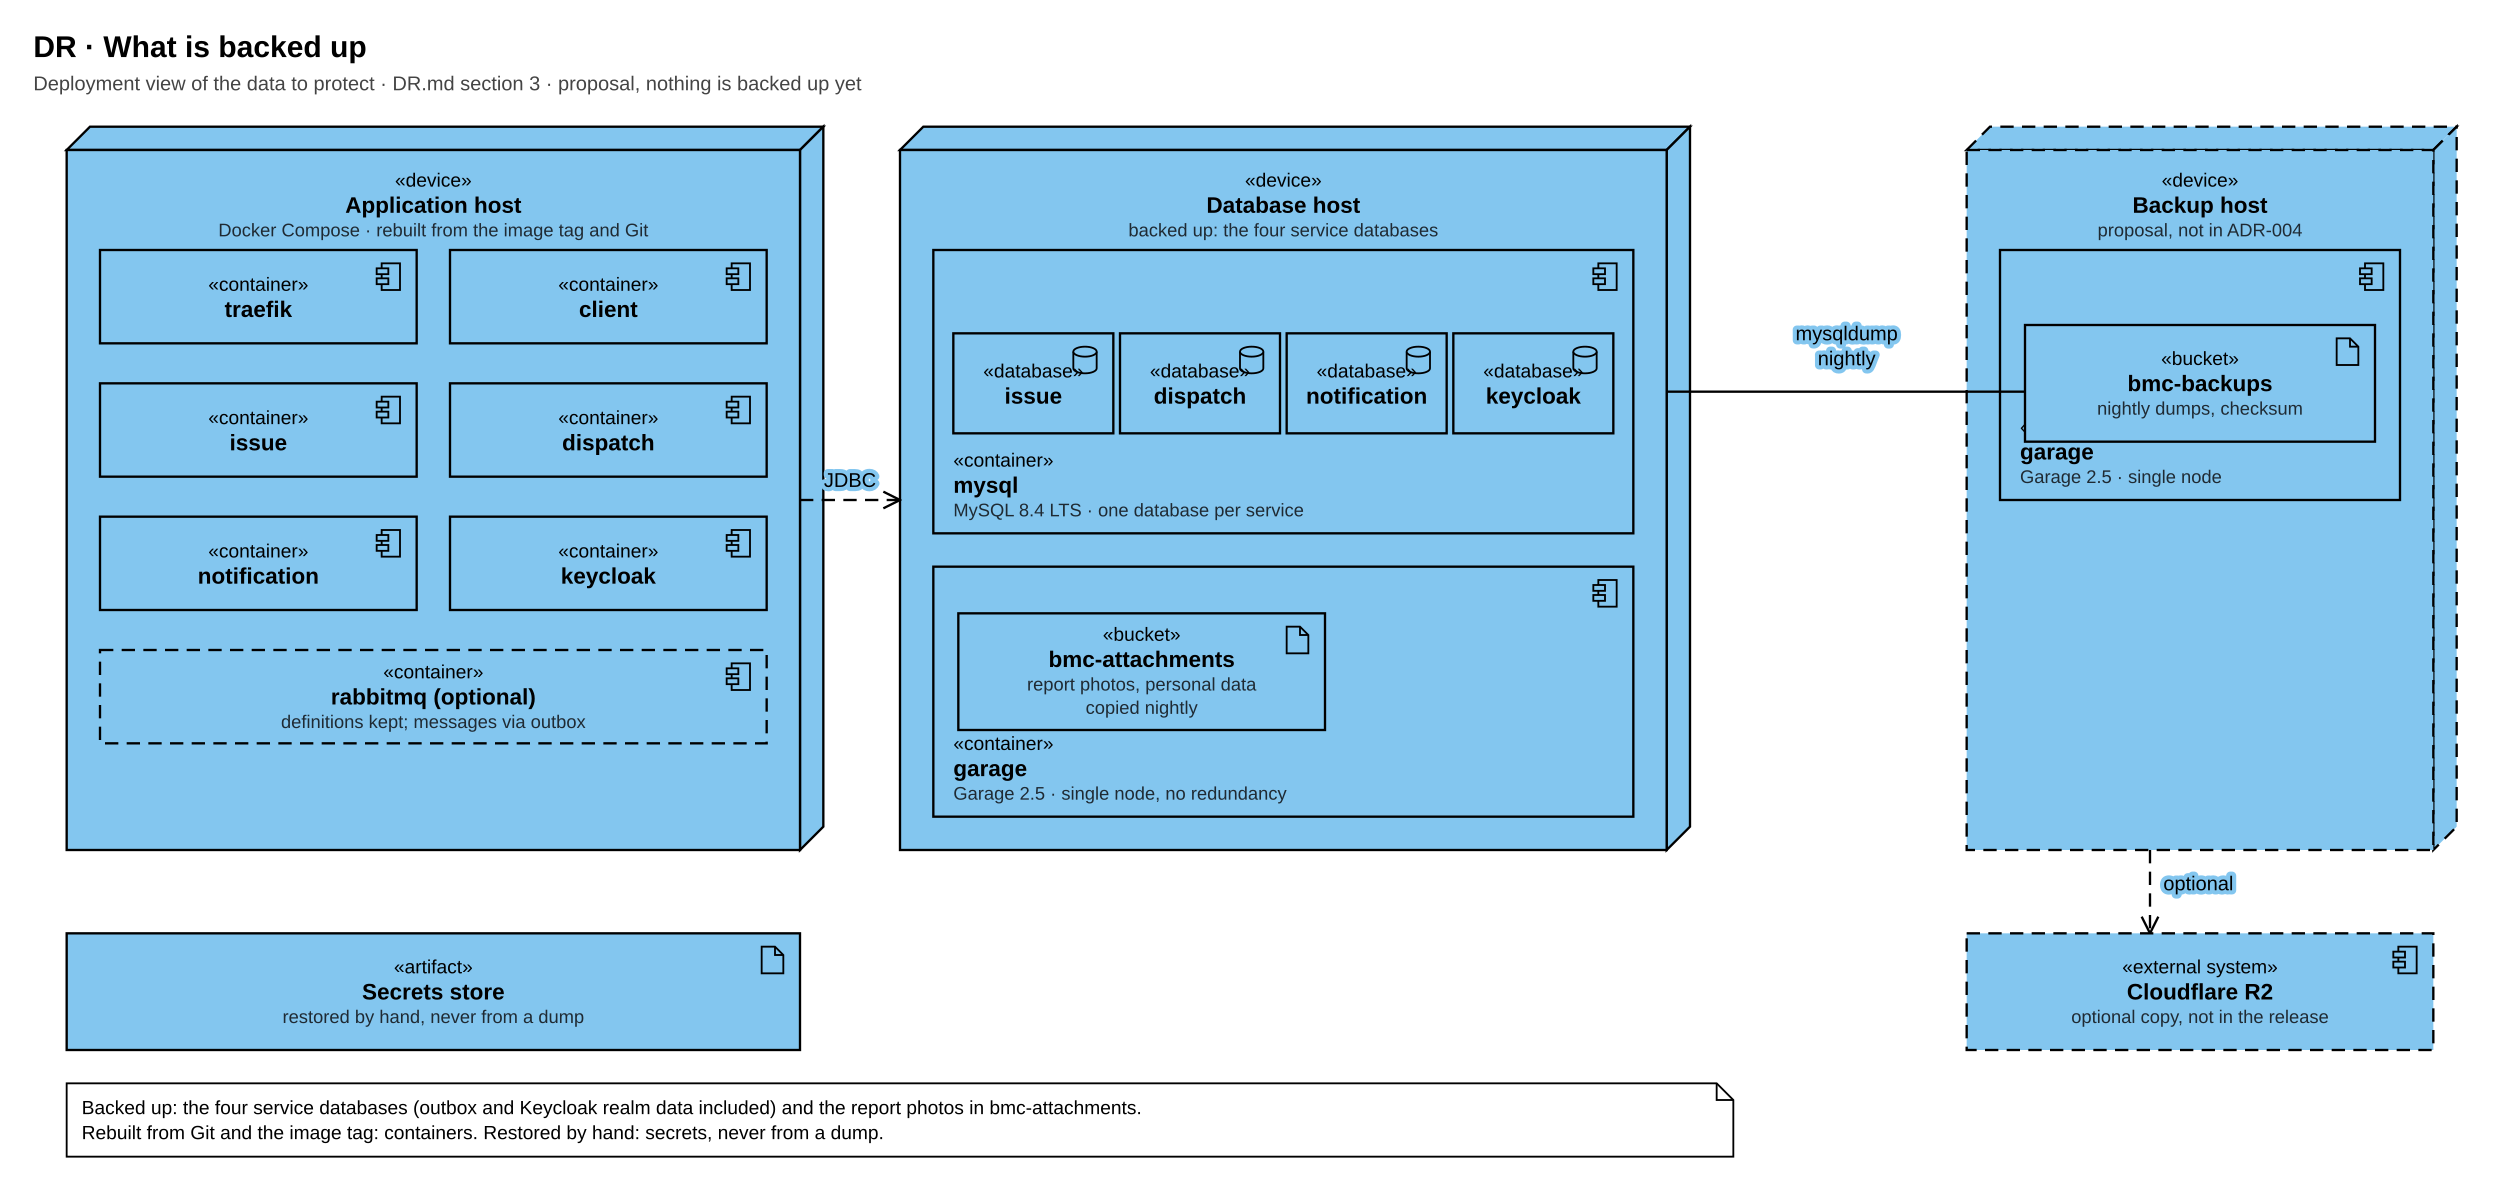
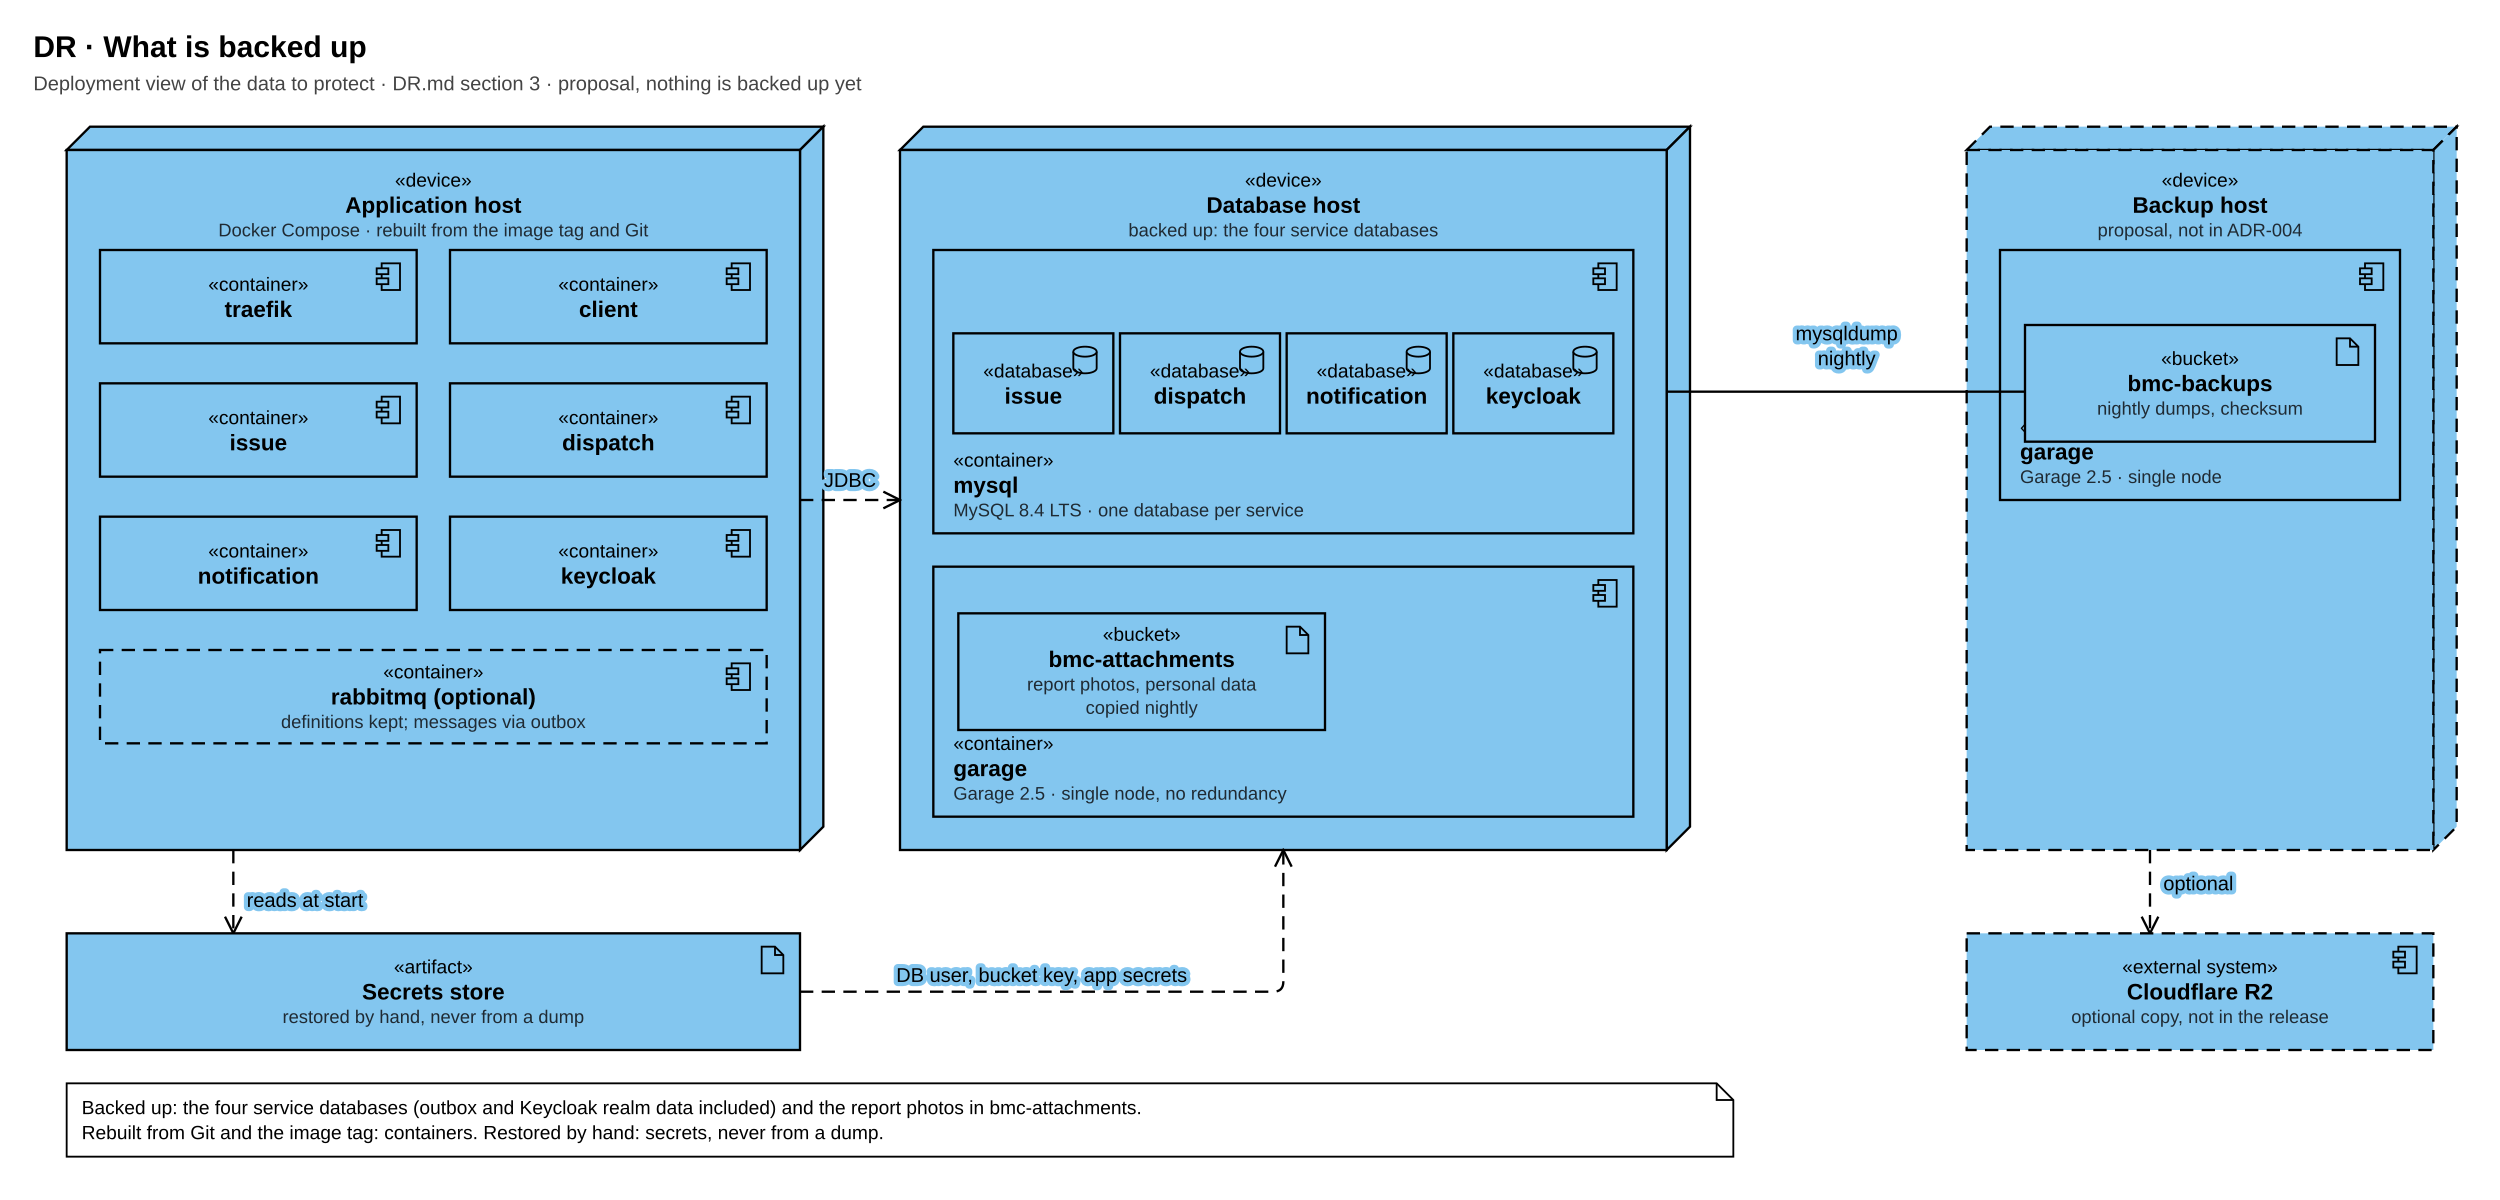
<svg xmlns="http://www.w3.org/2000/svg" width="1500" height="720" viewBox="0 0 1500 720" font-family="Arial, 'Liberation Sans', Helvetica, sans-serif">
  <defs>
    <marker id="open" viewBox="0 0 12 12" refX="11" refY="6" markerWidth="12" markerHeight="12" markerUnits="userSpaceOnUse" orient="auto">
      <path d="M1 1 L11 6 L1 11" fill="none" stroke="#000000" stroke-width="1.4" />
    </marker>
  </defs>
  <rect width="100%" height="100%" fill="#FFFFFF" />
  <path d="M40 90 l14 -14 h440 l-14 14 z" fill="#83C6EF" stroke="#000000" stroke-width="1.4" />
  <path d="M480 90 l14 -14 v420 l-14 14 z" fill="#83C6EF" stroke="#000000" stroke-width="1.4" />
  <rect x="40" y="90" width="440" height="420" fill="#83C6EF" stroke="#000000" stroke-width="1.4" />
  <text x="260.0" y="108" font-size="11.5" fill="#000000" text-anchor="middle" dominant-baseline="central">«device»</text>
  <text x="260.0" y="123" font-size="13.5" font-weight="bold" fill="#000000" text-anchor="middle" dominant-baseline="central">Application host</text>
  <text x="260.0" y="138" font-size="11" fill="#1F2A33" text-anchor="middle" dominant-baseline="central">Docker Compose · rebuilt from the image tag and Git</text>
  <path d="M540 90 l14 -14 h460 l-14 14 z" fill="#83C6EF" stroke="#000000" stroke-width="1.4" />
  <path d="M1000 90 l14 -14 v420 l-14 14 z" fill="#83C6EF" stroke="#000000" stroke-width="1.4" />
  <rect x="540" y="90" width="460" height="420" fill="#83C6EF" stroke="#000000" stroke-width="1.4" />
  <text x="770.0" y="108" font-size="11.5" fill="#000000" text-anchor="middle" dominant-baseline="central">«device»</text>
  <text x="770.0" y="123" font-size="13.5" font-weight="bold" fill="#000000" text-anchor="middle" dominant-baseline="central">Database host</text>
  <text x="770.0" y="138" font-size="11" fill="#1F2A33" text-anchor="middle" dominant-baseline="central">backed up: the four service databases</text>
  <rect x="560" y="150" width="420" height="170" fill="#83C6EF" stroke="#000000" stroke-width="1.4" />
  <rect x="959" y="158" width="11" height="16" stroke="#000000" stroke-width="1.1" fill="#83C6EF" />
  <rect x="956" y="161" width="7" height="3.5" stroke="#000000" stroke-width="1.1" fill="#83C6EF" />
  <rect x="956" y="167" width="7" height="3.5" stroke="#000000" stroke-width="1.1" fill="#83C6EF" />
  <text x="572" y="276" font-size="11.5" fill="#000000" text-anchor="start" dominant-baseline="central">«container»</text>
  <text x="572" y="291" font-size="13.5" font-weight="bold" fill="#000000" text-anchor="start" dominant-baseline="central">mysql</text>
  <text x="572" y="306" font-size="11" fill="#1F2A33" text-anchor="start" dominant-baseline="central">MySQL 8.4 LTS · one database per service</text>
  <rect x="560" y="340" width="420" height="150" fill="#83C6EF" stroke="#000000" stroke-width="1.4" />
  <rect x="959" y="348" width="11" height="16" stroke="#000000" stroke-width="1.1" fill="#83C6EF" />
  <rect x="956" y="351" width="7" height="3.5" stroke="#000000" stroke-width="1.1" fill="#83C6EF" />
  <rect x="956" y="357" width="7" height="3.5" stroke="#000000" stroke-width="1.1" fill="#83C6EF" />
  <text x="572" y="446" font-size="11.5" fill="#000000" text-anchor="start" dominant-baseline="central">«container»</text>
  <text x="572" y="461" font-size="13.5" font-weight="bold" fill="#000000" text-anchor="start" dominant-baseline="central">garage</text>
  <text x="572" y="476" font-size="11" fill="#1F2A33" text-anchor="start" dominant-baseline="central">Garage 2.5 · single node, no redundancy</text>
  <path d="M1180 90 l14 -14 h280 l-14 14 z" fill="#83C6EF" stroke="#000000" stroke-width="1.4" stroke-dasharray="8 5" />
  <path d="M1460 90 l14 -14 v420 l-14 14 z" fill="#83C6EF" stroke="#000000" stroke-width="1.4" stroke-dasharray="8 5" />
  <rect x="1180" y="90" width="280" height="420" fill="#83C6EF" stroke="#000000" stroke-width="1.4" stroke-dasharray="8 5" />
  <text x="1320.0" y="108" font-size="11.5" fill="#000000" text-anchor="middle" dominant-baseline="central">«device»</text>
  <text x="1320.0" y="123" font-size="13.5" font-weight="bold" fill="#000000" text-anchor="middle" dominant-baseline="central">Backup host</text>
  <text x="1320.0" y="138" font-size="11" fill="#1F2A33" text-anchor="middle" dominant-baseline="central">proposal, not in ADR-004</text>
  <rect x="1200" y="150" width="240" height="150" fill="#83C6EF" stroke="#000000" stroke-width="1.4" />
  <rect x="1419" y="158" width="11" height="16" stroke="#000000" stroke-width="1.1" fill="#83C6EF" />
  <rect x="1416" y="161" width="7" height="3.5" stroke="#000000" stroke-width="1.1" fill="#83C6EF" />
  <rect x="1416" y="167" width="7" height="3.5" stroke="#000000" stroke-width="1.1" fill="#83C6EF" />
  <text x="1212" y="256" font-size="11.5" fill="#000000" text-anchor="start" dominant-baseline="central">«container»</text>
  <text x="1212" y="271" font-size="13.5" font-weight="bold" fill="#000000" text-anchor="start" dominant-baseline="central">garage</text>
  <text x="1212" y="286" font-size="11" fill="#1F2A33" text-anchor="start" dominant-baseline="central">Garage 2.5 · single node</text>
  <path d="M1000 235 L1215 235" stroke="#000000" stroke-width="1.4" fill="none" />
  <text stroke="#83C6EF" stroke-width="5" stroke-linejoin="round" x="1108" y="200" font-size="12" fill="#000000" text-anchor="middle" dominant-baseline="central">mysqldump</text>
  <text x="1108" y="200" font-size="12" fill="#000000" text-anchor="middle" dominant-baseline="central">mysqldump</text>
  <text stroke="#83C6EF" stroke-width="5" stroke-linejoin="round" x="1108" y="215" font-size="12" fill="#000000" text-anchor="middle" dominant-baseline="central">nightly</text>
  <text x="1108" y="215" font-size="12" fill="#000000" text-anchor="middle" dominant-baseline="central">nightly</text>
+   <path d="M140 510 L140 560" stroke="#000000" stroke-width="1.4" fill="none" stroke-dasharray="8 5" marker-end="url(#open)" />
+   <text stroke="#83C6EF" stroke-width="5" stroke-linejoin="round" x="148" y="540" font-size="12" fill="#000000" text-anchor="start" dominant-baseline="central">reads at start</text>
+   <text x="148" y="540" font-size="12" fill="#000000" text-anchor="start" dominant-baseline="central">reads at start</text>
+   <path d="M480 595 L764.0 595.0 Q770 595 770.0 589.0 L770 510" stroke="#000000" stroke-width="1.4" fill="none" stroke-dasharray="8 5" marker-end="url(#open)" />
+   <text stroke="#83C6EF" stroke-width="5" stroke-linejoin="round" x="625" y="585" font-size="12" fill="#000000" text-anchor="middle" dominant-baseline="central">DB user, bucket key, app secrets</text>
+   <text x="625" y="585" font-size="12" fill="#000000" text-anchor="middle" dominant-baseline="central">DB user, bucket key, app secrets</text>
  <path d="M480 300 L540 300" stroke="#000000" stroke-width="1.4" fill="none" stroke-dasharray="8 5" marker-end="url(#open)" />
  <text stroke="#83C6EF" stroke-width="5" stroke-linejoin="round" x="510" y="288" font-size="12" fill="#000000" text-anchor="middle" dominant-baseline="central">JDBC</text>
  <text x="510" y="288" font-size="12" fill="#000000" text-anchor="middle" dominant-baseline="central">JDBC</text>
  <path d="M1290 510 L1290 560" stroke="#000000" stroke-width="1.4" fill="none" stroke-dasharray="8 5" marker-end="url(#open)" />
  <text stroke="#83C6EF" stroke-width="5" stroke-linejoin="round" x="1298" y="530" font-size="12" fill="#000000" text-anchor="start" dominant-baseline="central">optional</text>
  <text x="1298" y="530" font-size="12" fill="#000000" text-anchor="start" dominant-baseline="central">optional</text>
  <text x="20" y="28" font-size="18" font-weight="bold" fill="#000000" text-anchor="start" dominant-baseline="central">DR · What is backed up</text>
  <text x="20" y="50" font-size="12" fill="#444444" text-anchor="start" dominant-baseline="central">Deployment view of the data to protect · DR.md section 3 · proposal, nothing is backed up yet</text>
  <rect x="60" y="150" width="190" height="56" fill="#83C6EF" stroke="#000000" stroke-width="1.4" />
  <rect x="229" y="158" width="11" height="16" stroke="#000000" stroke-width="1.1" fill="#83C6EF" />
  <rect x="226" y="161" width="7" height="3.5" stroke="#000000" stroke-width="1.1" fill="#83C6EF" />
  <rect x="226" y="167" width="7" height="3.5" stroke="#000000" stroke-width="1.1" fill="#83C6EF" />
  <text x="155.0" y="170.5" font-size="11.5" fill="#000000" text-anchor="middle" dominant-baseline="central">«container»</text>
  <text x="155.0" y="185.5" font-size="13.5" font-weight="bold" fill="#000000" text-anchor="middle" dominant-baseline="central">traefik</text>
  <rect x="270" y="150" width="190" height="56" fill="#83C6EF" stroke="#000000" stroke-width="1.4" />
  <rect x="439" y="158" width="11" height="16" stroke="#000000" stroke-width="1.1" fill="#83C6EF" />
  <rect x="436" y="161" width="7" height="3.5" stroke="#000000" stroke-width="1.1" fill="#83C6EF" />
  <rect x="436" y="167" width="7" height="3.5" stroke="#000000" stroke-width="1.1" fill="#83C6EF" />
  <text x="365.0" y="170.5" font-size="11.5" fill="#000000" text-anchor="middle" dominant-baseline="central">«container»</text>
  <text x="365.0" y="185.5" font-size="13.5" font-weight="bold" fill="#000000" text-anchor="middle" dominant-baseline="central">client</text>
  <rect x="60" y="230" width="190" height="56" fill="#83C6EF" stroke="#000000" stroke-width="1.4" />
  <rect x="229" y="238" width="11" height="16" stroke="#000000" stroke-width="1.1" fill="#83C6EF" />
  <rect x="226" y="241" width="7" height="3.5" stroke="#000000" stroke-width="1.1" fill="#83C6EF" />
  <rect x="226" y="247" width="7" height="3.5" stroke="#000000" stroke-width="1.1" fill="#83C6EF" />
  <text x="155.0" y="250.5" font-size="11.5" fill="#000000" text-anchor="middle" dominant-baseline="central">«container»</text>
  <text x="155.0" y="265.5" font-size="13.5" font-weight="bold" fill="#000000" text-anchor="middle" dominant-baseline="central">issue</text>
  <rect x="270" y="230" width="190" height="56" fill="#83C6EF" stroke="#000000" stroke-width="1.4" />
  <rect x="439" y="238" width="11" height="16" stroke="#000000" stroke-width="1.1" fill="#83C6EF" />
  <rect x="436" y="241" width="7" height="3.5" stroke="#000000" stroke-width="1.1" fill="#83C6EF" />
  <rect x="436" y="247" width="7" height="3.5" stroke="#000000" stroke-width="1.1" fill="#83C6EF" />
  <text x="365.0" y="250.5" font-size="11.5" fill="#000000" text-anchor="middle" dominant-baseline="central">«container»</text>
  <text x="365.0" y="265.5" font-size="13.5" font-weight="bold" fill="#000000" text-anchor="middle" dominant-baseline="central">dispatch</text>
  <rect x="60" y="310" width="190" height="56" fill="#83C6EF" stroke="#000000" stroke-width="1.4" />
  <rect x="229" y="318" width="11" height="16" stroke="#000000" stroke-width="1.1" fill="#83C6EF" />
  <rect x="226" y="321" width="7" height="3.5" stroke="#000000" stroke-width="1.1" fill="#83C6EF" />
  <rect x="226" y="327" width="7" height="3.5" stroke="#000000" stroke-width="1.1" fill="#83C6EF" />
  <text x="155.0" y="330.5" font-size="11.5" fill="#000000" text-anchor="middle" dominant-baseline="central">«container»</text>
  <text x="155.0" y="345.5" font-size="13.5" font-weight="bold" fill="#000000" text-anchor="middle" dominant-baseline="central">notification</text>
  <rect x="270" y="310" width="190" height="56" fill="#83C6EF" stroke="#000000" stroke-width="1.4" />
  <rect x="439" y="318" width="11" height="16" stroke="#000000" stroke-width="1.1" fill="#83C6EF" />
  <rect x="436" y="321" width="7" height="3.5" stroke="#000000" stroke-width="1.1" fill="#83C6EF" />
  <rect x="436" y="327" width="7" height="3.5" stroke="#000000" stroke-width="1.1" fill="#83C6EF" />
  <text x="365.0" y="330.5" font-size="11.5" fill="#000000" text-anchor="middle" dominant-baseline="central">«container»</text>
  <text x="365.0" y="345.5" font-size="13.5" font-weight="bold" fill="#000000" text-anchor="middle" dominant-baseline="central">keycloak</text>
  <rect x="60" y="390" width="400" height="56" fill="#83C6EF" stroke="#000000" stroke-width="1.4" stroke-dasharray="8 5" />
  <rect x="439" y="398" width="11" height="16" stroke="#000000" stroke-width="1.1" fill="#83C6EF" />
  <rect x="436" y="401" width="7" height="3.5" stroke="#000000" stroke-width="1.1" fill="#83C6EF" />
  <rect x="436" y="407" width="7" height="3.5" stroke="#000000" stroke-width="1.1" fill="#83C6EF" />
  <text x="260.0" y="403.0" font-size="11.5" fill="#000000" text-anchor="middle" dominant-baseline="central">«container»</text>
  <text x="260.0" y="418.0" font-size="13.5" font-weight="bold" fill="#000000" text-anchor="middle" dominant-baseline="central">rabbitmq (optional)</text>
  <text x="260.0" y="433.0" font-size="11" fill="#1F2A33" text-anchor="middle" dominant-baseline="central">definitions kept; messages via outbox</text>
  <rect x="572" y="200" width="96" height="60" fill="#83C6EF" stroke="#000000" stroke-width="1.4" />
  <path d="M644 211 v10 a7 3 0 0 0 14 0 v-10" stroke="#000000" stroke-width="1.1" fill="#83C6EF" />
  <ellipse cx="651" cy="211" rx="7" ry="3" stroke="#000000" stroke-width="1.1" fill="#83C6EF" />
  <text x="620.0" y="222.5" font-size="11.5" fill="#000000" text-anchor="middle" dominant-baseline="central">«database»</text>
  <text x="620.0" y="237.5" font-size="13.5" font-weight="bold" fill="#000000" text-anchor="middle" dominant-baseline="central">issue</text>
  <rect x="672" y="200" width="96" height="60" fill="#83C6EF" stroke="#000000" stroke-width="1.4" />
  <path d="M744 211 v10 a7 3 0 0 0 14 0 v-10" stroke="#000000" stroke-width="1.1" fill="#83C6EF" />
  <ellipse cx="751" cy="211" rx="7" ry="3" stroke="#000000" stroke-width="1.1" fill="#83C6EF" />
  <text x="720.0" y="222.5" font-size="11.5" fill="#000000" text-anchor="middle" dominant-baseline="central">«database»</text>
  <text x="720.0" y="237.5" font-size="13.5" font-weight="bold" fill="#000000" text-anchor="middle" dominant-baseline="central">dispatch</text>
  <rect x="772" y="200" width="96" height="60" fill="#83C6EF" stroke="#000000" stroke-width="1.4" />
  <path d="M844 211 v10 a7 3 0 0 0 14 0 v-10" stroke="#000000" stroke-width="1.1" fill="#83C6EF" />
  <ellipse cx="851" cy="211" rx="7" ry="3" stroke="#000000" stroke-width="1.1" fill="#83C6EF" />
  <text x="820.0" y="222.5" font-size="11.5" fill="#000000" text-anchor="middle" dominant-baseline="central">«database»</text>
  <text x="820.0" y="237.5" font-size="13.5" font-weight="bold" fill="#000000" text-anchor="middle" dominant-baseline="central">notification</text>
  <rect x="872" y="200" width="96" height="60" fill="#83C6EF" stroke="#000000" stroke-width="1.4" />
  <path d="M944 211 v10 a7 3 0 0 0 14 0 v-10" stroke="#000000" stroke-width="1.1" fill="#83C6EF" />
  <ellipse cx="951" cy="211" rx="7" ry="3" stroke="#000000" stroke-width="1.1" fill="#83C6EF" />
  <text x="920.0" y="222.5" font-size="11.5" fill="#000000" text-anchor="middle" dominant-baseline="central">«database»</text>
  <text x="920.0" y="237.5" font-size="13.5" font-weight="bold" fill="#000000" text-anchor="middle" dominant-baseline="central">keycloak</text>
  <rect x="575" y="368" width="220" height="70" fill="#83C6EF" stroke="#000000" stroke-width="1.4" />
  <path d="M772 376 h8 l5 5 v11 h-13 z M780 376 v5 h5" stroke="#000000" stroke-width="1.1" fill="#83C6EF" />
  <text x="685.0" y="380.5" font-size="11.5" fill="#000000" text-anchor="middle" dominant-baseline="central">«bucket»</text>
  <text x="685.0" y="395.5" font-size="13.5" font-weight="bold" fill="#000000" text-anchor="middle" dominant-baseline="central">bmc-attachments</text>
  <text x="685.0" y="410.5" font-size="11" fill="#1F2A33" text-anchor="middle" dominant-baseline="central">report photos, personal data</text>
  <text x="685.0" y="424.5" font-size="11" fill="#1F2A33" text-anchor="middle" dominant-baseline="central">copied nightly</text>
  <rect x="1215" y="195" width="210" height="70" fill="#83C6EF" stroke="#000000" stroke-width="1.4" />
  <path d="M1402 203 h8 l5 5 v11 h-13 z M1410 203 v5 h5" stroke="#000000" stroke-width="1.1" fill="#83C6EF" />
  <text x="1320.0" y="215.0" font-size="11.5" fill="#000000" text-anchor="middle" dominant-baseline="central">«bucket»</text>
  <text x="1320.0" y="230.0" font-size="13.5" font-weight="bold" fill="#000000" text-anchor="middle" dominant-baseline="central">bmc-backups</text>
  <text x="1320.0" y="245.0" font-size="11" fill="#1F2A33" text-anchor="middle" dominant-baseline="central">nightly dumps, checksum</text>
  <rect x="1180" y="560" width="280" height="70" fill="#83C6EF" stroke="#000000" stroke-width="1.4" stroke-dasharray="8 5" />
  <rect x="1439" y="568" width="11" height="16" stroke="#000000" stroke-width="1.1" fill="#83C6EF" />
  <rect x="1436" y="571" width="7" height="3.5" stroke="#000000" stroke-width="1.1" fill="#83C6EF" />
  <rect x="1436" y="577" width="7" height="3.5" stroke="#000000" stroke-width="1.1" fill="#83C6EF" />
  <text x="1320.0" y="580.0" font-size="11.5" fill="#000000" text-anchor="middle" dominant-baseline="central">«external system»</text>
  <text x="1320.0" y="595.0" font-size="13.5" font-weight="bold" fill="#000000" text-anchor="middle" dominant-baseline="central">Cloudflare R2</text>
  <text x="1320.0" y="610.0" font-size="11" fill="#1F2A33" text-anchor="middle" dominant-baseline="central">optional copy, not in the release</text>
  <rect x="40" y="560" width="440" height="70" fill="#83C6EF" stroke="#000000" stroke-width="1.4" />
  <path d="M457 568 h8 l5 5 v11 h-13 z M465 568 v5 h5" stroke="#000000" stroke-width="1.1" fill="#83C6EF" />
  <text x="260.0" y="580.0" font-size="11.5" fill="#000000" text-anchor="middle" dominant-baseline="central">«artifact»</text>
  <text x="260.0" y="595.0" font-size="13.5" font-weight="bold" fill="#000000" text-anchor="middle" dominant-baseline="central">Secrets store</text>
  <text x="260.0" y="610.0" font-size="11" fill="#1F2A33" text-anchor="middle" dominant-baseline="central">restored by hand, never from a dump</text>
  <path d="M40 650 h990 l10 10 v34 h-1000 z" fill="#FFFFFF" stroke="#000000" stroke-width="1.1" />
  <path d="M1030 650 v10 h10" fill="none" stroke="#000000" stroke-width="1.1" />
  <text x="49" y="664.5" font-size="11.5" fill="#000000" text-anchor="start" dominant-baseline="central">Backed up: the four service databases (outbox and Keycloak realm data included) and the report photos in bmc-attachments.</text>
  <text x="49" y="679.5" font-size="11.5" fill="#000000" text-anchor="start" dominant-baseline="central">Rebuilt from Git and the image tag: containers. Restored by hand: secrets, never from a dump.</text>
</svg>
